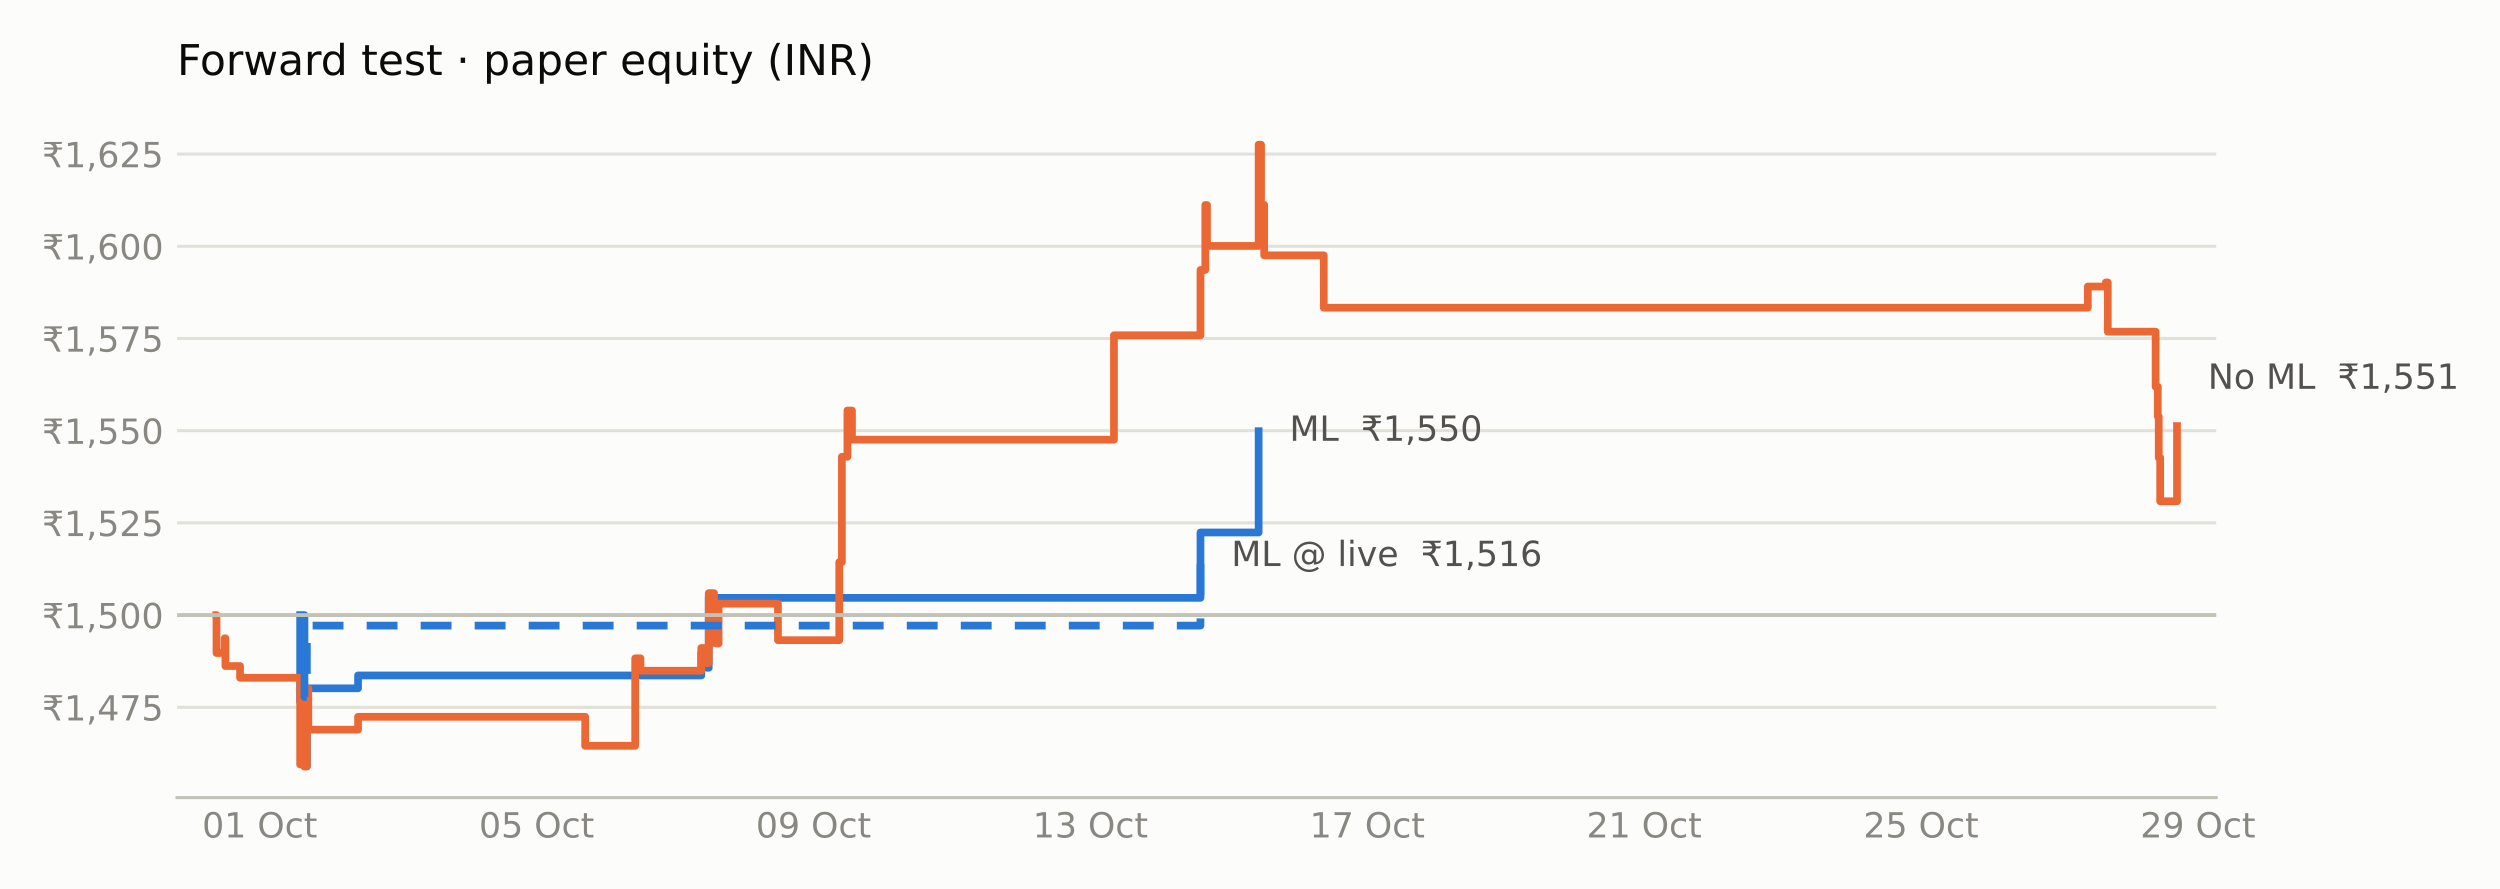
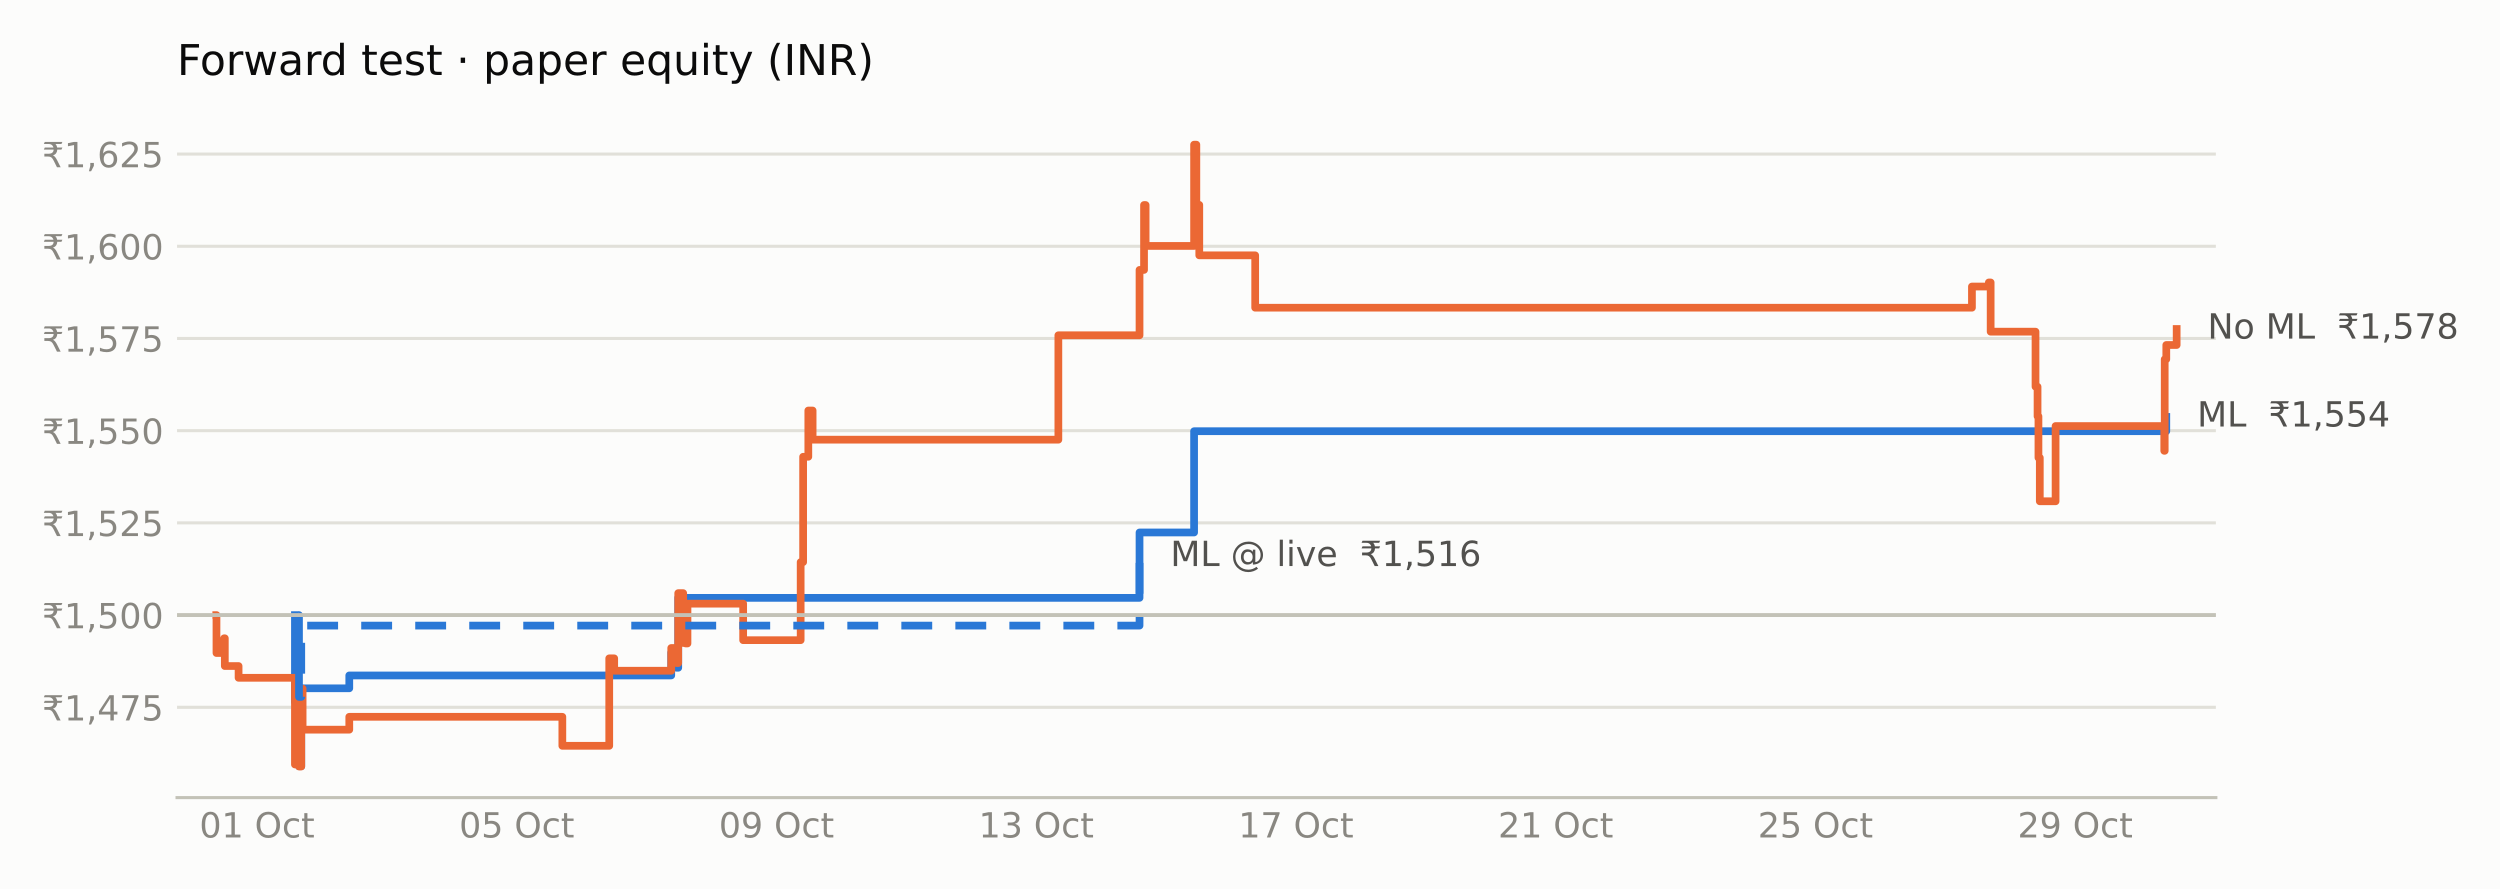
<svg xmlns="http://www.w3.org/2000/svg" xmlns:xlink="http://www.w3.org/1999/xlink" width="648pt" height="230.4pt" viewBox="0 0 648 230.4" version="1.1">
  <defs>
    <style type="text/css">*{stroke-linejoin: round; stroke-linecap: butt}</style>
  </defs>
  <g id="figure_1">
    <g id="patch_1">
      <path d="M 0 230.4  L 648 230.4  L 648 0  L 0 0  z " style="fill: #fcfcfb" />
    </g>
    <g id="axes_1">
      <g id="patch_2">
-         <path d="M 45.89 206.74  L 574.442 206.74  L 574.442 29.44  L 45.89 29.44  z " style="fill: #fcfcfb" />
+         <path d="M 45.89 206.74  L 574.352 206.74  L 574.352 29.44  L 45.89 29.44  z " style="fill: #fcfcfb" />
      </g>
      <g id="matplotlib.axis_1">
        <g id="xtick_1">
          <g id="line2d_1" />
          <g id="text_1">
-             <g style="fill: #898781" transform="translate(52.39314 217.0786) scale(0.09 -0.09)">
+             <g style="fill: #898781" transform="translate(51.69321 217.0786) scale(0.09 -0.09)">
              <defs>
                <path id="DejaVuSans-30" d="M 2034 4250  Q 1547 4250 1301 3770  Q 1056 3291 1056 2328  Q 1056 1369 1301 889  Q 1547 409 2034 409  Q 2525 409 2770 889  Q 3016 1369 3016 2328  Q 3016 3291 2770 3770  Q 2525 4250 2034 4250  z M 2034 4750  Q 2819 4750 3233 4129  Q 3647 3509 3647 2328  Q 3647 1150 3233 529  Q 2819 -91 2034 -91  Q 1250 -91 836 529  Q 422 1150 422 2328  Q 422 3509 836 4129  Q 1250 4750 2034 4750  z " transform="scale(0.015625)" />
                <path id="DejaVuSans-31" d="M 794 531  L 1825 531  L 1825 4091  L 703 3866  L 703 4441  L 1819 4666  L 2450 4666  L 2450 531  L 3481 531  L 3481 0  L 794 0  L 794 531  z " transform="scale(0.015625)" />
                <path id="DejaVuSans-20" transform="scale(0.015625)" />
                <path id="DejaVuSans-4f" d="M 2522 4238  Q 1834 4238 1429 3725  Q 1025 3213 1025 2328  Q 1025 1447 1429 934  Q 1834 422 2522 422  Q 3209 422 3611 934  Q 4013 1447 4013 2328  Q 4013 3213 3611 3725  Q 3209 4238 2522 4238  z M 2522 4750  Q 3503 4750 4090 4092  Q 4678 3434 4678 2328  Q 4678 1225 4090 567  Q 3503 -91 2522 -91  Q 1538 -91 948 565  Q 359 1222 359 2328  Q 359 3434 948 4092  Q 1538 4750 2522 4750  z " transform="scale(0.015625)" />
                <path id="DejaVuSans-63" d="M 3122 3366  L 3122 2828  Q 2878 2963 2633 3030  Q 2388 3097 2138 3097  Q 1578 3097 1268 2742  Q 959 2388 959 1747  Q 959 1106 1268 751  Q 1578 397 2138 397  Q 2388 397 2633 464  Q 2878 531 3122 666  L 3122 134  Q 2881 22 2623 -34  Q 2366 -91 2075 -91  Q 1284 -91 818 406  Q 353 903 353 1747  Q 353 2603 823 3093  Q 1294 3584 2113 3584  Q 2378 3584 2631 3529  Q 2884 3475 3122 3366  z " transform="scale(0.015625)" />
                <path id="DejaVuSans-74" d="M 1172 4494  L 1172 3500  L 2356 3500  L 2356 3053  L 1172 3053  L 1172 1153  Q 1172 725 1289 603  Q 1406 481 1766 481  L 2356 481  L 2356 0  L 1766 0  Q 1100 0 847 248  Q 594 497 594 1153  L 594 3053  L 172 3053  L 172 3500  L 594 3500  L 594 4494  L 1172 4494  z " transform="scale(0.015625)" />
              </defs>
              <use xlink:href="#DejaVuSans-30" />
              <use xlink:href="#DejaVuSans-31" transform="translate(63.62305 0)" />
              <use xlink:href="#DejaVuSans-20" transform="translate(127.2461 0)" />
              <use xlink:href="#DejaVuSans-4f" transform="translate(159.0332 0)" />
              <use xlink:href="#DejaVuSans-63" transform="translate(237.7441 0)" />
              <use xlink:href="#DejaVuSans-74" transform="translate(292.7246 0)" />
            </g>
          </g>
        </g>
        <g id="xtick_2">
          <g id="line2d_2" />
          <g id="text_2">
-             <g style="fill: #898781" transform="translate(124.1599 217.0786) scale(0.09 -0.09)">
+             <g style="fill: #898781" transform="translate(119.0162 217.0786) scale(0.09 -0.09)">
              <defs>
                <path id="DejaVuSans-35" d="M 691 4666  L 3169 4666  L 3169 4134  L 1269 4134  L 1269 2991  Q 1406 3038 1543 3061  Q 1681 3084 1819 3084  Q 2600 3084 3056 2656  Q 3513 2228 3513 1497  Q 3513 744 3044 326  Q 2575 -91 1722 -91  Q 1428 -91 1123 -41  Q 819 9 494 109  L 494 744  Q 775 591 1075 516  Q 1375 441 1709 441  Q 2250 441 2565 725  Q 2881 1009 2881 1497  Q 2881 1984 2565 2268  Q 2250 2553 1709 2553  Q 1456 2553 1204 2497  Q 953 2441 691 2322  L 691 4666  z " transform="scale(0.015625)" />
              </defs>
              <use xlink:href="#DejaVuSans-30" />
              <use xlink:href="#DejaVuSans-35" transform="translate(63.62305 0)" />
              <use xlink:href="#DejaVuSans-20" transform="translate(127.2461 0)" />
              <use xlink:href="#DejaVuSans-4f" transform="translate(159.0332 0)" />
              <use xlink:href="#DejaVuSans-63" transform="translate(237.7441 0)" />
              <use xlink:href="#DejaVuSans-74" transform="translate(292.7246 0)" />
            </g>
          </g>
        </g>
        <g id="xtick_3">
          <g id="line2d_3" />
          <g id="text_3">
-             <g style="fill: #898781" transform="translate(195.9267 217.0786) scale(0.09 -0.09)">
+             <g style="fill: #898781" transform="translate(186.3392 217.0786) scale(0.09 -0.09)">
              <defs>
                <path id="DejaVuSans-39" d="M 703 97  L 703 672  Q 941 559 1184 500  Q 1428 441 1663 441  Q 2288 441 2617 861  Q 2947 1281 2994 2138  Q 2813 1869 2534 1725  Q 2256 1581 1919 1581  Q 1219 1581 811 2004  Q 403 2428 403 3163  Q 403 3881 828 4315  Q 1253 4750 1959 4750  Q 2769 4750 3195 4129  Q 3622 3509 3622 2328  Q 3622 1225 3098 567  Q 2575 -91 1691 -91  Q 1453 -91 1209 -44  Q 966 3 703 97  z M 1959 2075  Q 2384 2075 2632 2365  Q 2881 2656 2881 3163  Q 2881 3666 2632 3958  Q 2384 4250 1959 4250  Q 1534 4250 1286 3958  Q 1038 3666 1038 3163  Q 1038 2656 1286 2365  Q 1534 2075 1959 2075  z " transform="scale(0.015625)" />
              </defs>
              <use xlink:href="#DejaVuSans-30" />
              <use xlink:href="#DejaVuSans-39" transform="translate(63.62305 0)" />
              <use xlink:href="#DejaVuSans-20" transform="translate(127.2461 0)" />
              <use xlink:href="#DejaVuSans-4f" transform="translate(159.0332 0)" />
              <use xlink:href="#DejaVuSans-63" transform="translate(237.7441 0)" />
              <use xlink:href="#DejaVuSans-74" transform="translate(292.7246 0)" />
            </g>
          </g>
        </g>
        <g id="xtick_4">
          <g id="line2d_4" />
          <g id="text_4">
-             <g style="fill: #898781" transform="translate(267.6935 217.0786) scale(0.09 -0.09)">
+             <g style="fill: #898781" transform="translate(253.6623 217.0786) scale(0.09 -0.09)">
              <defs>
                <path id="DejaVuSans-33" d="M 2597 2516  Q 3050 2419 3304 2112  Q 3559 1806 3559 1356  Q 3559 666 3084 287  Q 2609 -91 1734 -91  Q 1441 -91 1130 -33  Q 819 25 488 141  L 488 750  Q 750 597 1062 519  Q 1375 441 1716 441  Q 2309 441 2620 675  Q 2931 909 2931 1356  Q 2931 1769 2642 2001  Q 2353 2234 1838 2234  L 1294 2234  L 1294 2753  L 1863 2753  Q 2328 2753 2575 2939  Q 2822 3125 2822 3475  Q 2822 3834 2567 4026  Q 2313 4219 1838 4219  Q 1578 4219 1281 4162  Q 984 4106 628 3988  L 628 4550  Q 988 4650 1302 4700  Q 1616 4750 1894 4750  Q 2613 4750 3031 4423  Q 3450 4097 3450 3541  Q 3450 3153 3228 2886  Q 3006 2619 2597 2516  z " transform="scale(0.015625)" />
              </defs>
              <use xlink:href="#DejaVuSans-31" />
              <use xlink:href="#DejaVuSans-33" transform="translate(63.62305 0)" />
              <use xlink:href="#DejaVuSans-20" transform="translate(127.2461 0)" />
              <use xlink:href="#DejaVuSans-4f" transform="translate(159.0332 0)" />
              <use xlink:href="#DejaVuSans-63" transform="translate(237.7441 0)" />
              <use xlink:href="#DejaVuSans-74" transform="translate(292.7246 0)" />
            </g>
          </g>
        </g>
        <g id="xtick_5">
          <g id="line2d_5" />
          <g id="text_5">
-             <g style="fill: #898781" transform="translate(339.4602 217.0786) scale(0.09 -0.09)">
+             <g style="fill: #898781" transform="translate(320.9853 217.0786) scale(0.09 -0.09)">
              <defs>
                <path id="DejaVuSans-37" d="M 525 4666  L 3525 4666  L 3525 4397  L 1831 0  L 1172 0  L 2766 4134  L 525 4134  L 525 4666  z " transform="scale(0.015625)" />
              </defs>
              <use xlink:href="#DejaVuSans-31" />
              <use xlink:href="#DejaVuSans-37" transform="translate(63.62305 0)" />
              <use xlink:href="#DejaVuSans-20" transform="translate(127.2461 0)" />
              <use xlink:href="#DejaVuSans-4f" transform="translate(159.0332 0)" />
              <use xlink:href="#DejaVuSans-63" transform="translate(237.7441 0)" />
              <use xlink:href="#DejaVuSans-74" transform="translate(292.7246 0)" />
            </g>
          </g>
        </g>
        <g id="xtick_6">
          <g id="line2d_6" />
          <g id="text_6">
-             <g style="fill: #898781" transform="translate(411.227 217.0786) scale(0.09 -0.09)">
+             <g style="fill: #898781" transform="translate(388.3083 217.0786) scale(0.09 -0.09)">
              <defs>
                <path id="DejaVuSans-32" d="M 1228 531  L 3431 531  L 3431 0  L 469 0  L 469 531  Q 828 903 1448 1529  Q 2069 2156 2228 2338  Q 2531 2678 2651 2914  Q 2772 3150 2772 3378  Q 2772 3750 2511 3984  Q 2250 4219 1831 4219  Q 1534 4219 1204 4116  Q 875 4013 500 3803  L 500 4441  Q 881 4594 1212 4672  Q 1544 4750 1819 4750  Q 2544 4750 2975 4387  Q 3406 4025 3406 3419  Q 3406 3131 3298 2873  Q 3191 2616 2906 2266  Q 2828 2175 2409 1742  Q 1991 1309 1228 531  z " transform="scale(0.015625)" />
              </defs>
              <use xlink:href="#DejaVuSans-32" />
              <use xlink:href="#DejaVuSans-31" transform="translate(63.62305 0)" />
              <use xlink:href="#DejaVuSans-20" transform="translate(127.2461 0)" />
              <use xlink:href="#DejaVuSans-4f" transform="translate(159.0332 0)" />
              <use xlink:href="#DejaVuSans-63" transform="translate(237.7441 0)" />
              <use xlink:href="#DejaVuSans-74" transform="translate(292.7246 0)" />
            </g>
          </g>
        </g>
        <g id="xtick_7">
          <g id="line2d_7" />
          <g id="text_7">
-             <g style="fill: #898781" transform="translate(482.9938 217.0786) scale(0.09 -0.09)">
+             <g style="fill: #898781" transform="translate(455.6313 217.0786) scale(0.09 -0.09)">
              <use xlink:href="#DejaVuSans-32" />
              <use xlink:href="#DejaVuSans-35" transform="translate(63.62305 0)" />
              <use xlink:href="#DejaVuSans-20" transform="translate(127.2461 0)" />
              <use xlink:href="#DejaVuSans-4f" transform="translate(159.0332 0)" />
              <use xlink:href="#DejaVuSans-63" transform="translate(237.7441 0)" />
              <use xlink:href="#DejaVuSans-74" transform="translate(292.7246 0)" />
            </g>
          </g>
        </g>
        <g id="xtick_8">
          <g id="line2d_8" />
          <g id="text_8">
-             <g style="fill: #898781" transform="translate(554.7605 217.0786) scale(0.09 -0.09)">
+             <g style="fill: #898781" transform="translate(522.9543 217.0786) scale(0.09 -0.09)">
              <use xlink:href="#DejaVuSans-32" />
              <use xlink:href="#DejaVuSans-39" transform="translate(63.62305 0)" />
              <use xlink:href="#DejaVuSans-20" transform="translate(127.2461 0)" />
              <use xlink:href="#DejaVuSans-4f" transform="translate(159.0332 0)" />
              <use xlink:href="#DejaVuSans-63" transform="translate(237.7441 0)" />
              <use xlink:href="#DejaVuSans-74" transform="translate(292.7246 0)" />
            </g>
          </g>
        </g>
      </g>
      <g id="matplotlib.axis_2">
        <g id="ytick_1">
          <g id="line2d_9">
-             <path d="M 45.89 183.332  L 574.442 183.332  " clip-path="url(#p7053f71f66)" style="fill: none; stroke: #e1e0d9; stroke-width: 0.8; stroke-linecap: square" />
+             <path d="M 45.89 183.332  L 574.352 183.332  " clip-path="url(#pe109ed3dd5)" style="fill: none; stroke: #e1e0d9; stroke-width: 0.8; stroke-linecap: square" />
          </g>
          <g id="line2d_10" />
          <g id="text_9">
            <g style="fill: #898781" transform="translate(10.89844 186.7514) scale(0.09 -0.09)">
              <defs>
                <path id="DejaVuSans-20b9" d="M 331 4281  L 503 4666  L 3747 4666  L 3575 4281  L 2469 4281  Q 2716 4038 2781 3634  L 3747 3634  L 3575 3250  L 2806 3250  Q 2791 2856 2600 2591  Q 2397 2300 2006 2188  Q 2209 2119 2400 1894  Q 2584 1681 2788 1275  L 3428 0  L 2750 0  L 2153 1197  Q 1919 1669 1706 1819  Q 1488 1972 1113 1972  L 425 1972  L 425 2491  L 1219 2491  Q 1675 2491 1906 2700  Q 2119 2894 2138 3250  L 331 3250  L 503 3634  L 2103 3634  Q 2047 3844 1906 4006  Q 1675 4281 1219 4281  L 331 4281  z " transform="scale(0.015625)" />
                <path id="DejaVuSans-2c" d="M 750 794  L 1409 794  L 1409 256  L 897 -744  L 494 -744  L 750 256  L 750 794  z " transform="scale(0.015625)" />
                <path id="DejaVuSans-34" d="M 2419 4116  L 825 1625  L 2419 1625  L 2419 4116  z M 2253 4666  L 3047 4666  L 3047 1625  L 3713 1625  L 3713 1100  L 3047 1100  L 3047 0  L 2419 0  L 2419 1100  L 313 1100  L 313 1709  L 2253 4666  z " transform="scale(0.015625)" />
              </defs>
              <use xlink:href="#DejaVuSans-20b9" />
              <use xlink:href="#DejaVuSans-31" transform="translate(63.62305 0)" />
              <use xlink:href="#DejaVuSans-2c" transform="translate(127.2461 0)" />
              <use xlink:href="#DejaVuSans-34" transform="translate(159.0332 0)" />
              <use xlink:href="#DejaVuSans-37" transform="translate(222.6562 0)" />
              <use xlink:href="#DejaVuSans-35" transform="translate(286.2793 0)" />
            </g>
          </g>
        </g>
        <g id="ytick_2">
          <g id="line2d_11">
-             <path d="M 45.89 159.432  L 574.442 159.432  " clip-path="url(#p7053f71f66)" style="fill: none; stroke: #e1e0d9; stroke-width: 0.8; stroke-linecap: square" />
+             <path d="M 45.89 159.432  L 574.352 159.432  " clip-path="url(#pe109ed3dd5)" style="fill: none; stroke: #e1e0d9; stroke-width: 0.8; stroke-linecap: square" />
          </g>
          <g id="line2d_12" />
          <g id="text_10">
            <g style="fill: #898781" transform="translate(10.89844 162.851) scale(0.09 -0.09)">
              <use xlink:href="#DejaVuSans-20b9" />
              <use xlink:href="#DejaVuSans-31" transform="translate(63.62305 0)" />
              <use xlink:href="#DejaVuSans-2c" transform="translate(127.2461 0)" />
              <use xlink:href="#DejaVuSans-35" transform="translate(159.0332 0)" />
              <use xlink:href="#DejaVuSans-30" transform="translate(222.6562 0)" />
              <use xlink:href="#DejaVuSans-30" transform="translate(286.2793 0)" />
            </g>
          </g>
        </g>
        <g id="ytick_3">
          <g id="line2d_13">
-             <path d="M 45.89 135.531  L 574.442 135.531  " clip-path="url(#p7053f71f66)" style="fill: none; stroke: #e1e0d9; stroke-width: 0.8; stroke-linecap: square" />
+             <path d="M 45.89 135.531  L 574.352 135.531  " clip-path="url(#pe109ed3dd5)" style="fill: none; stroke: #e1e0d9; stroke-width: 0.8; stroke-linecap: square" />
          </g>
          <g id="line2d_14" />
          <g id="text_11">
            <g style="fill: #898781" transform="translate(10.89844 138.9506) scale(0.09 -0.09)">
              <use xlink:href="#DejaVuSans-20b9" />
              <use xlink:href="#DejaVuSans-31" transform="translate(63.62305 0)" />
              <use xlink:href="#DejaVuSans-2c" transform="translate(127.2461 0)" />
              <use xlink:href="#DejaVuSans-35" transform="translate(159.0332 0)" />
              <use xlink:href="#DejaVuSans-32" transform="translate(222.6562 0)" />
              <use xlink:href="#DejaVuSans-35" transform="translate(286.2793 0)" />
            </g>
          </g>
        </g>
        <g id="ytick_4">
          <g id="line2d_15">
-             <path d="M 45.89 111.631  L 574.442 111.631  " clip-path="url(#p7053f71f66)" style="fill: none; stroke: #e1e0d9; stroke-width: 0.8; stroke-linecap: square" />
+             <path d="M 45.89 111.631  L 574.352 111.631  " clip-path="url(#pe109ed3dd5)" style="fill: none; stroke: #e1e0d9; stroke-width: 0.8; stroke-linecap: square" />
          </g>
          <g id="line2d_16" />
          <g id="text_12">
            <g style="fill: #898781" transform="translate(10.89844 115.0502) scale(0.09 -0.09)">
              <use xlink:href="#DejaVuSans-20b9" />
              <use xlink:href="#DejaVuSans-31" transform="translate(63.62305 0)" />
              <use xlink:href="#DejaVuSans-2c" transform="translate(127.2461 0)" />
              <use xlink:href="#DejaVuSans-35" transform="translate(159.0332 0)" />
              <use xlink:href="#DejaVuSans-35" transform="translate(222.6562 0)" />
              <use xlink:href="#DejaVuSans-30" transform="translate(286.2793 0)" />
            </g>
          </g>
        </g>
        <g id="ytick_5">
          <g id="line2d_17">
-             <path d="M 45.89 87.731  L 574.442 87.731  " clip-path="url(#p7053f71f66)" style="fill: none; stroke: #e1e0d9; stroke-width: 0.8; stroke-linecap: square" />
+             <path d="M 45.89 87.731  L 574.352 87.731  " clip-path="url(#pe109ed3dd5)" style="fill: none; stroke: #e1e0d9; stroke-width: 0.8; stroke-linecap: square" />
          </g>
          <g id="line2d_18" />
          <g id="text_13">
            <g style="fill: #898781" transform="translate(10.89844 91.14983) scale(0.09 -0.09)">
              <use xlink:href="#DejaVuSans-20b9" />
              <use xlink:href="#DejaVuSans-31" transform="translate(63.62305 0)" />
              <use xlink:href="#DejaVuSans-2c" transform="translate(127.2461 0)" />
              <use xlink:href="#DejaVuSans-35" transform="translate(159.0332 0)" />
              <use xlink:href="#DejaVuSans-37" transform="translate(222.6562 0)" />
              <use xlink:href="#DejaVuSans-35" transform="translate(286.2793 0)" />
            </g>
          </g>
        </g>
        <g id="ytick_6">
          <g id="line2d_19">
-             <path d="M 45.89 63.83  L 574.442 63.83  " clip-path="url(#p7053f71f66)" style="fill: none; stroke: #e1e0d9; stroke-width: 0.8; stroke-linecap: square" />
+             <path d="M 45.89 63.83  L 574.352 63.83  " clip-path="url(#pe109ed3dd5)" style="fill: none; stroke: #e1e0d9; stroke-width: 0.8; stroke-linecap: square" />
          </g>
          <g id="line2d_20" />
          <g id="text_14">
            <g style="fill: #898781" transform="translate(10.89844 67.24944) scale(0.09 -0.09)">
              <defs>
                <path id="DejaVuSans-36" d="M 2113 2584  Q 1688 2584 1439 2293  Q 1191 2003 1191 1497  Q 1191 994 1439 701  Q 1688 409 2113 409  Q 2538 409 2786 701  Q 3034 994 3034 1497  Q 3034 2003 2786 2293  Q 2538 2584 2113 2584  z M 3366 4563  L 3366 3988  Q 3128 4100 2886 4159  Q 2644 4219 2406 4219  Q 1781 4219 1451 3797  Q 1122 3375 1075 2522  Q 1259 2794 1537 2939  Q 1816 3084 2150 3084  Q 2853 3084 3261 2657  Q 3669 2231 3669 1497  Q 3669 778 3244 343  Q 2819 -91 2113 -91  Q 1303 -91 875 529  Q 447 1150 447 2328  Q 447 3434 972 4092  Q 1497 4750 2381 4750  Q 2619 4750 2861 4703  Q 3103 4656 3366 4563  z " transform="scale(0.015625)" />
              </defs>
              <use xlink:href="#DejaVuSans-20b9" />
              <use xlink:href="#DejaVuSans-31" transform="translate(63.62305 0)" />
              <use xlink:href="#DejaVuSans-2c" transform="translate(127.2461 0)" />
              <use xlink:href="#DejaVuSans-36" transform="translate(159.0332 0)" />
              <use xlink:href="#DejaVuSans-30" transform="translate(222.6562 0)" />
              <use xlink:href="#DejaVuSans-30" transform="translate(286.2793 0)" />
            </g>
          </g>
        </g>
        <g id="ytick_7">
          <g id="line2d_21">
-             <path d="M 45.89 39.93  L 574.442 39.93  " clip-path="url(#p7053f71f66)" style="fill: none; stroke: #e1e0d9; stroke-width: 0.8; stroke-linecap: square" />
+             <path d="M 45.89 39.93  L 574.352 39.93  " clip-path="url(#pe109ed3dd5)" style="fill: none; stroke: #e1e0d9; stroke-width: 0.8; stroke-linecap: square" />
          </g>
          <g id="line2d_22" />
          <g id="text_15">
            <g style="fill: #898781" transform="translate(10.89844 43.34906) scale(0.09 -0.09)">
              <use xlink:href="#DejaVuSans-20b9" />
              <use xlink:href="#DejaVuSans-31" transform="translate(63.62305 0)" />
              <use xlink:href="#DejaVuSans-2c" transform="translate(127.2461 0)" />
              <use xlink:href="#DejaVuSans-36" transform="translate(159.0332 0)" />
              <use xlink:href="#DejaVuSans-32" transform="translate(222.6562 0)" />
              <use xlink:href="#DejaVuSans-35" transform="translate(286.2793 0)" />
            </g>
          </g>
        </g>
      </g>
      <g id="line2d_23">
-         <path d="M 77.796 159.432  L 77.796 159.432  L 77.796 181.9  L 78.357 181.9  L 78.357 177.919  L 78.918 177.919  L 78.918 198.6  L 79.541 198.6  L 79.541 178.406  L 92.81 178.406  L 92.81 175.074  L 181.771 175.074  L 181.771 169.183  L 183.266 169.183  L 183.266 173.084  L 183.702 173.084  L 183.702 154.962  L 311.163 154.962  L 311.163 138.019  L 326.239 138.019  L 326.239 111.772  " clip-path="url(#p7053f71f66)" style="fill: none; stroke: #2a78d6; stroke-width: 2; stroke-linecap: square" />
+         <path d="M 76.448 159.432  L 76.448 159.432  L 76.448 181.9  L 76.974 181.9  L 76.974 177.919  L 77.5 177.919  L 77.5 198.6  L 78.085 198.6  L 78.085 178.406  L 90.532 178.406  L 90.532 175.074  L 173.985 175.074  L 173.985 169.183  L 175.387 169.183  L 175.387 173.084  L 175.797 173.084  L 175.797 154.962  L 295.365 154.962  L 295.365 138.019  L 309.508 138.019  L 309.508 111.772  L 561.501 111.772  L 561.501 108.075  " clip-path="url(#pe109ed3dd5)" style="fill: none; stroke: #2a78d6; stroke-width: 2; stroke-linecap: square" />
      </g>
      <g id="line2d_24">
-         <path d="M 56.054 159.432  L 56.117 159.432  L 56.117 169.264  L 58.235 169.264  L 58.235 165.445  L 58.422 165.445  L 58.422 172.637  L 62.222 172.637  L 62.222 175.684  L 77.796 175.684  L 77.796 198.153  L 77.983 198.153  L 77.983 181.982  L 78.357 181.982  L 78.357 178  L 78.918 178  L 78.918 198.681  L 79.541 198.681  L 79.541 178.487  L 79.914 178.487  L 79.914 189.133  L 92.81 189.133  L 92.81 185.801  L 151.681 185.801  L 151.681 193.318  L 164.639 193.318  L 164.639 170.646  L 166.01 170.646  L 166.01 173.856  L 181.771 173.856  L 181.771 167.964  L 183.266 167.964  L 183.266 171.865  L 183.702 171.865  L 183.702 153.743  L 185.073 153.743  L 185.073 166.664  L 185.758 166.664  L 185.758 166.786  L 186.256 166.786  L 186.256 156.466  L 201.644 156.466  L 201.644 165.933  L 217.53 165.933  L 217.53 145.699  L 218.215 145.699  L 218.215 118.395  L 219.648 118.395  L 219.648 106.409  L 220.831 106.409  L 220.831 113.966  L 288.736 113.966  L 288.736 86.906  L 311.163 86.906  L 311.163 69.963  L 312.409 69.963  L 312.409 53.142  L 312.845 53.142  L 312.845 63.746  L 326.239 63.746  L 326.239 37.499  L 326.862 37.499  L 326.862 53.101  L 327.672 53.101  L 327.672 66.184  L 343.122 66.184  L 343.122 79.755  L 541.165 79.755  L 541.165 74.27  L 545.838 74.27  L 545.838 73.213  L 546.336 73.213  L 546.336 85.971  L 558.733 85.971  L 558.733 100.233  L 559.294 100.233  L 559.294 107.912  L 559.543 107.912  L 559.543 118.639  L 559.917 118.639  L 559.917 129.934  L 564.278 129.934  L 564.278 110.431  " clip-path="url(#p7053f71f66)" style="fill: none; stroke: #eb6834; stroke-width: 2; stroke-linecap: square" />
+         <path d="M 56.053 159.432  L 56.111 159.432  L 56.111 169.264  L 58.098 169.264  L 58.098 165.445  L 58.273 165.445  L 58.273 172.637  L 61.838 172.637  L 61.838 175.684  L 76.448 175.684  L 76.448 198.153  L 76.624 198.153  L 76.624 181.982  L 76.974 181.982  L 76.974 178  L 77.5 178  L 77.5 198.681  L 78.085 198.681  L 78.085 178.487  L 78.435 178.487  L 78.435 189.133  L 90.532 189.133  L 90.532 185.801  L 145.758 185.801  L 145.758 193.318  L 157.914 193.318  L 157.914 170.646  L 159.2 170.646  L 159.2 173.856  L 173.985 173.856  L 173.985 167.964  L 175.387 167.964  L 175.387 171.865  L 175.797 171.865  L 175.797 153.743  L 177.082 153.743  L 177.082 166.664  L 177.725 166.664  L 177.725 166.786  L 178.193 166.786  L 178.193 156.466  L 192.627 156.466  L 192.627 165.933  L 207.53 165.933  L 207.53 145.699  L 208.172 145.699  L 208.172 118.395  L 209.516 118.395  L 209.516 106.409  L 210.627 106.409  L 210.627 113.966  L 274.327 113.966  L 274.327 86.906  L 295.365 86.906  L 295.365 69.963  L 296.534 69.963  L 296.534 53.142  L 296.943 53.142  L 296.943 63.746  L 309.508 63.746  L 309.508 37.499  L 310.092 37.499  L 310.092 53.101  L 310.852 53.101  L 310.852 66.184  L 325.345 66.184  L 325.345 79.755  L 511.126 79.755  L 511.126 74.27  L 515.509 74.27  L 515.509 73.213  L 515.976 73.213  L 515.976 85.971  L 527.606 85.971  L 527.606 100.233  L 528.132 100.233  L 528.132 107.912  L 528.366 107.912  L 528.366 118.639  L 528.716 118.639  L 528.716 129.934  L 532.807 129.934  L 532.807 110.431  L 560.975 110.431  L 560.975 116.851  L 561.092 116.851  L 561.092 93.122  L 561.501 93.122  L 561.501 89.425  L 564.19 89.425  L 564.19 85.281  " clip-path="url(#pe109ed3dd5)" style="fill: none; stroke: #eb6834; stroke-width: 2; stroke-linecap: square" />
      </g>
      <g id="line2d_25">
-         <path d="M 78.731 159.432  L 78.918 159.432  L 78.918 180.641  L 79.541 180.641  L 79.541 162.154  L 311.163 162.154  L 311.163 144.236  " clip-path="url(#p7053f71f66)" style="fill: none; stroke-dasharray: 8,6; stroke-dashoffset: 0; stroke: #2a78d6; stroke-width: 2" />
+         <path d="M 77.325 159.432  L 77.5 159.432  L 77.5 180.641  L 78.085 180.641  L 78.085 162.154  L 295.365 162.154  L 295.365 144.236  " clip-path="url(#pe109ed3dd5)" style="fill: none; stroke-dasharray: 8,6; stroke-dashoffset: 0; stroke: #2a78d6; stroke-width: 2" />
      </g>
      <g id="line2d_26">
-         <path d="M 45.89 159.432  L 574.442 159.432  " clip-path="url(#p7053f71f66)" style="fill: none; stroke: #c3c2b7; stroke-linecap: square" />
+         <path d="M 45.89 159.432  L 574.352 159.432  " clip-path="url(#pe109ed3dd5)" style="fill: none; stroke: #c3c2b7; stroke-linecap: square" />
      </g>
      <g id="patch_3">
-         <path d="M 45.89 206.74  L 574.442 206.74  " style="fill: none; stroke: #c3c2b7; stroke-width: 0.8; stroke-linejoin: miter; stroke-linecap: square" />
+         <path d="M 45.89 206.74  L 574.352 206.74  " style="fill: none; stroke: #c3c2b7; stroke-width: 0.8; stroke-linejoin: miter; stroke-linecap: square" />
      </g>
      <g id="text_16">
-         <g style="fill: #52514e" transform="translate(319.1629 146.7193) scale(0.09 -0.09)">
+         <g style="fill: #52514e" transform="translate(303.365 146.7193) scale(0.09 -0.09)">
          <defs>
            <path id="DejaVuSans-4d" d="M 628 4666  L 1569 4666  L 2759 1491  L 3956 4666  L 4897 4666  L 4897 0  L 4281 0  L 4281 4097  L 3078 897  L 2444 897  L 1241 4097  L 1241 0  L 628 0  L 628 4666  z " transform="scale(0.015625)" />
            <path id="DejaVuSans-4c" d="M 628 4666  L 1259 4666  L 1259 531  L 3531 531  L 3531 0  L 628 0  L 628 4666  z " transform="scale(0.015625)" />
            <path id="DejaVuSans-40" d="M 2381 1678  Q 2381 1231 2603 976  Q 2825 722 3213 722  Q 3597 722 3817 978  Q 4038 1234 4038 1678  Q 4038 2116 3813 2373  Q 3588 2631 3206 2631  Q 2828 2631 2604 2375  Q 2381 2119 2381 1678  z M 4084 744  Q 3897 503 3655 389  Q 3413 275 3091 275  Q 2553 275 2217 664  Q 1881 1053 1881 1678  Q 1881 2303 2218 2693  Q 2556 3084 3091 3084  Q 3413 3084 3656 2967  Q 3900 2850 4084 2613  L 4084 3022  L 4531 3022  L 4531 722  Q 4988 791 5245 1139  Q 5503 1488 5503 2041  Q 5503 2375 5404 2669  Q 5306 2963 5106 3213  Q 4781 3622 4314 3839  Q 3847 4056 3297 4056  Q 2913 4056 2559 3954  Q 2206 3853 1906 3653  Q 1416 3334 1139 2817  Q 863 2300 863 1697  Q 863 1200 1042 765  Q 1222 331 1563 0  Q 1891 -325 2322 -495  Q 2753 -666 3244 -666  Q 3647 -666 4036 -530  Q 4425 -394 4750 -141  L 5031 -488  Q 4641 -791 4180 -952  Q 3719 -1113 3244 -1113  Q 2666 -1113 2153 -908  Q 1641 -703 1241 -313  Q 841 78 631 592  Q 422 1106 422 1697  Q 422 2266 634 2781  Q 847 3297 1241 3688  Q 1644 4084 2172 4295  Q 2700 4506 3291 4506  Q 3953 4506 4520 4234  Q 5088 3963 5472 3463  Q 5706 3156 5829 2797  Q 5953 2438 5953 2053  Q 5953 1231 5456 756  Q 4959 281 4084 263  L 4084 744  z " transform="scale(0.015625)" />
            <path id="DejaVuSans-6c" d="M 603 4863  L 1178 4863  L 1178 0  L 603 0  L 603 4863  z " transform="scale(0.015625)" />
            <path id="DejaVuSans-69" d="M 603 3500  L 1178 3500  L 1178 0  L 603 0  L 603 3500  z M 603 4863  L 1178 4863  L 1178 4134  L 603 4134  L 603 4863  z " transform="scale(0.015625)" />
            <path id="DejaVuSans-76" d="M 191 3500  L 800 3500  L 1894 563  L 2988 3500  L 3597 3500  L 2284 0  L 1503 0  L 191 3500  z " transform="scale(0.015625)" />
            <path id="DejaVuSans-65" d="M 3597 1894  L 3597 1613  L 953 1613  Q 991 1019 1311 708  Q 1631 397 2203 397  Q 2534 397 2845 478  Q 3156 559 3463 722  L 3463 178  Q 3153 47 2828 -22  Q 2503 -91 2169 -91  Q 1331 -91 842 396  Q 353 884 353 1716  Q 353 2575 817 3079  Q 1281 3584 2069 3584  Q 2775 3584 3186 3129  Q 3597 2675 3597 1894  z M 3022 2063  Q 3016 2534 2758 2815  Q 2500 3097 2075 3097  Q 1594 3097 1305 2825  Q 1016 2553 972 2059  L 3022 2063  z " transform="scale(0.015625)" />
          </defs>
          <use xlink:href="#DejaVuSans-4d" />
          <use xlink:href="#DejaVuSans-4c" transform="translate(86.2793 0)" />
          <use xlink:href="#DejaVuSans-20" transform="translate(141.9922 0)" />
          <use xlink:href="#DejaVuSans-40" transform="translate(173.7793 0)" />
          <use xlink:href="#DejaVuSans-20" transform="translate(273.7793 0)" />
          <use xlink:href="#DejaVuSans-6c" transform="translate(305.5664 0)" />
          <use xlink:href="#DejaVuSans-69" transform="translate(333.3496 0)" />
          <use xlink:href="#DejaVuSans-76" transform="translate(361.1328 0)" />
          <use xlink:href="#DejaVuSans-65" transform="translate(420.3125 0)" />
          <use xlink:href="#DejaVuSans-20" transform="translate(481.8359 0)" />
          <use xlink:href="#DejaVuSans-20" transform="translate(513.623 0)" />
          <use xlink:href="#DejaVuSans-20b9" transform="translate(545.4102 0)" />
          <use xlink:href="#DejaVuSans-31" transform="translate(609.0332 0)" />
          <use xlink:href="#DejaVuSans-2c" transform="translate(672.6562 0)" />
          <use xlink:href="#DejaVuSans-35" transform="translate(704.4434 0)" />
          <use xlink:href="#DejaVuSans-31" transform="translate(768.0664 0)" />
          <use xlink:href="#DejaVuSans-36" transform="translate(831.6895 0)" />
        </g>
      </g>
      <g id="text_17">
-         <g style="fill: #52514e" transform="translate(334.2389 114.2554) scale(0.09 -0.09)">
+         <g style="fill: #52514e" transform="translate(569.5013 110.558) scale(0.09 -0.09)">
          <use xlink:href="#DejaVuSans-4d" />
          <use xlink:href="#DejaVuSans-4c" transform="translate(86.2793 0)" />
          <use xlink:href="#DejaVuSans-20" transform="translate(141.9922 0)" />
          <use xlink:href="#DejaVuSans-20" transform="translate(173.7793 0)" />
          <use xlink:href="#DejaVuSans-20b9" transform="translate(205.5664 0)" />
          <use xlink:href="#DejaVuSans-31" transform="translate(269.1895 0)" />
          <use xlink:href="#DejaVuSans-2c" transform="translate(332.8125 0)" />
          <use xlink:href="#DejaVuSans-35" transform="translate(364.5996 0)" />
          <use xlink:href="#DejaVuSans-35" transform="translate(428.2227 0)" />
-           <use xlink:href="#DejaVuSans-30" transform="translate(491.8457 0)" />
+           <use xlink:href="#DejaVuSans-34" transform="translate(491.8457 0)" />
        </g>
      </g>
      <g id="text_18">
-         <g style="fill: #52514e" transform="translate(572.2778 100.7779) scale(0.09 -0.09)">
+         <g style="fill: #52514e" transform="translate(572.1896 87.76418) scale(0.09 -0.09)">
          <defs>
            <path id="DejaVuSans-4e" d="M 628 4666  L 1478 4666  L 3547 763  L 3547 4666  L 4159 4666  L 4159 0  L 3309 0  L 1241 3903  L 1241 0  L 628 0  L 628 4666  z " transform="scale(0.015625)" />
            <path id="DejaVuSans-6f" d="M 1959 3097  Q 1497 3097 1228 2736  Q 959 2375 959 1747  Q 959 1119 1226 758  Q 1494 397 1959 397  Q 2419 397 2687 759  Q 2956 1122 2956 1747  Q 2956 2369 2687 2733  Q 2419 3097 1959 3097  z M 1959 3584  Q 2709 3584 3137 3096  Q 3566 2609 3566 1747  Q 3566 888 3137 398  Q 2709 -91 1959 -91  Q 1206 -91 779 398  Q 353 888 353 1747  Q 353 2609 779 3096  Q 1206 3584 1959 3584  z " transform="scale(0.015625)" />
+             <path id="DejaVuSans-38" d="M 2034 2216  Q 1584 2216 1326 1975  Q 1069 1734 1069 1313  Q 1069 891 1326 650  Q 1584 409 2034 409  Q 2484 409 2743 651  Q 3003 894 3003 1313  Q 3003 1734 2745 1975  Q 2488 2216 2034 2216  z M 1403 2484  Q 997 2584 770 2862  Q 544 3141 544 3541  Q 544 4100 942 4425  Q 1341 4750 2034 4750  Q 2731 4750 3128 4425  Q 3525 4100 3525 3541  Q 3525 3141 3298 2862  Q 3072 2584 2669 2484  Q 3125 2378 3379 2068  Q 3634 1759 3634 1313  Q 3634 634 3220 271  Q 2806 -91 2034 -91  Q 1263 -91 848 271  Q 434 634 434 1313  Q 434 1759 690 2068  Q 947 2378 1403 2484  z M 1172 3481  Q 1172 3119 1398 2916  Q 1625 2713 2034 2713  Q 2441 2713 2670 2916  Q 2900 3119 2900 3481  Q 2900 3844 2670 4047  Q 2441 4250 2034 4250  Q 1625 4250 1398 4047  Q 1172 3844 1172 3481  z " transform="scale(0.015625)" />
          </defs>
          <use xlink:href="#DejaVuSans-4e" />
          <use xlink:href="#DejaVuSans-6f" transform="translate(74.80469 0)" />
          <use xlink:href="#DejaVuSans-20" transform="translate(135.9863 0)" />
          <use xlink:href="#DejaVuSans-4d" transform="translate(167.7734 0)" />
          <use xlink:href="#DejaVuSans-4c" transform="translate(254.0527 0)" />
          <use xlink:href="#DejaVuSans-20" transform="translate(309.7656 0)" />
          <use xlink:href="#DejaVuSans-20" transform="translate(341.5527 0)" />
          <use xlink:href="#DejaVuSans-20b9" transform="translate(373.3398 0)" />
          <use xlink:href="#DejaVuSans-31" transform="translate(436.9629 0)" />
          <use xlink:href="#DejaVuSans-2c" transform="translate(500.5859 0)" />
          <use xlink:href="#DejaVuSans-35" transform="translate(532.373 0)" />
-           <use xlink:href="#DejaVuSans-35" transform="translate(595.9961 0)" />
-           <use xlink:href="#DejaVuSans-31" transform="translate(659.6191 0)" />
+           <use xlink:href="#DejaVuSans-37" transform="translate(595.9961 0)" />
+           <use xlink:href="#DejaVuSans-38" transform="translate(659.6191 0)" />
        </g>
      </g>
      <g id="text_19">
        <g style="fill: #0b0b0b" transform="translate(45.89 19.44) scale(0.11 -0.11)">
          <defs>
            <path id="DejaVuSans-46" d="M 628 4666  L 3309 4666  L 3309 4134  L 1259 4134  L 1259 2759  L 3109 2759  L 3109 2228  L 1259 2228  L 1259 0  L 628 0  L 628 4666  z " transform="scale(0.015625)" />
            <path id="DejaVuSans-72" d="M 2631 2963  Q 2534 3019 2420 3045  Q 2306 3072 2169 3072  Q 1681 3072 1420 2755  Q 1159 2438 1159 1844  L 1159 0  L 581 0  L 581 3500  L 1159 3500  L 1159 2956  Q 1341 3275 1631 3429  Q 1922 3584 2338 3584  Q 2397 3584 2469 3576  Q 2541 3569 2628 3553  L 2631 2963  z " transform="scale(0.015625)" />
            <path id="DejaVuSans-77" d="M 269 3500  L 844 3500  L 1563 769  L 2278 3500  L 2956 3500  L 3675 769  L 4391 3500  L 4966 3500  L 4050 0  L 3372 0  L 2619 2869  L 1863 0  L 1184 0  L 269 3500  z " transform="scale(0.015625)" />
            <path id="DejaVuSans-61" d="M 2194 1759  Q 1497 1759 1228 1600  Q 959 1441 959 1056  Q 959 750 1161 570  Q 1363 391 1709 391  Q 2188 391 2477 730  Q 2766 1069 2766 1631  L 2766 1759  L 2194 1759  z M 3341 1997  L 3341 0  L 2766 0  L 2766 531  Q 2569 213 2275 61  Q 1981 -91 1556 -91  Q 1019 -91 701 211  Q 384 513 384 1019  Q 384 1609 779 1909  Q 1175 2209 1959 2209  L 2766 2209  L 2766 2266  Q 2766 2663 2505 2880  Q 2244 3097 1772 3097  Q 1472 3097 1187 3025  Q 903 2953 641 2809  L 641 3341  Q 956 3463 1253 3523  Q 1550 3584 1831 3584  Q 2591 3584 2966 3190  Q 3341 2797 3341 1997  z " transform="scale(0.015625)" />
            <path id="DejaVuSans-64" d="M 2906 2969  L 2906 4863  L 3481 4863  L 3481 0  L 2906 0  L 2906 525  Q 2725 213 2448 61  Q 2172 -91 1784 -91  Q 1150 -91 751 415  Q 353 922 353 1747  Q 353 2572 751 3078  Q 1150 3584 1784 3584  Q 2172 3584 2448 3432  Q 2725 3281 2906 2969  z M 947 1747  Q 947 1113 1208 752  Q 1469 391 1925 391  Q 2381 391 2643 752  Q 2906 1113 2906 1747  Q 2906 2381 2643 2742  Q 2381 3103 1925 3103  Q 1469 3103 1208 2742  Q 947 2381 947 1747  z " transform="scale(0.015625)" />
            <path id="DejaVuSans-73" d="M 2834 3397  L 2834 2853  Q 2591 2978 2328 3040  Q 2066 3103 1784 3103  Q 1356 3103 1142 2972  Q 928 2841 928 2578  Q 928 2378 1081 2264  Q 1234 2150 1697 2047  L 1894 2003  Q 2506 1872 2764 1633  Q 3022 1394 3022 966  Q 3022 478 2636 193  Q 2250 -91 1575 -91  Q 1294 -91 989 -36  Q 684 19 347 128  L 347 722  Q 666 556 975 473  Q 1284 391 1588 391  Q 1994 391 2212 530  Q 2431 669 2431 922  Q 2431 1156 2273 1281  Q 2116 1406 1581 1522  L 1381 1569  Q 847 1681 609 1914  Q 372 2147 372 2553  Q 372 3047 722 3315  Q 1072 3584 1716 3584  Q 2034 3584 2315 3537  Q 2597 3491 2834 3397  z " transform="scale(0.015625)" />
            <path id="DejaVuSans-b7" d="M 684 2619  L 1344 2619  L 1344 1825  L 684 1825  L 684 2619  z " transform="scale(0.015625)" />
            <path id="DejaVuSans-70" d="M 1159 525  L 1159 -1331  L 581 -1331  L 581 3500  L 1159 3500  L 1159 2969  Q 1341 3281 1617 3432  Q 1894 3584 2278 3584  Q 2916 3584 3314 3078  Q 3713 2572 3713 1747  Q 3713 922 3314 415  Q 2916 -91 2278 -91  Q 1894 -91 1617 61  Q 1341 213 1159 525  z M 3116 1747  Q 3116 2381 2855 2742  Q 2594 3103 2138 3103  Q 1681 3103 1420 2742  Q 1159 2381 1159 1747  Q 1159 1113 1420 752  Q 1681 391 2138 391  Q 2594 391 2855 752  Q 3116 1113 3116 1747  z " transform="scale(0.015625)" />
            <path id="DejaVuSans-71" d="M 947 1747  Q 947 1113 1208 752  Q 1469 391 1925 391  Q 2381 391 2643 752  Q 2906 1113 2906 1747  Q 2906 2381 2643 2742  Q 2381 3103 1925 3103  Q 1469 3103 1208 2742  Q 947 2381 947 1747  z M 2906 525  Q 2725 213 2448 61  Q 2172 -91 1784 -91  Q 1150 -91 751 415  Q 353 922 353 1747  Q 353 2572 751 3078  Q 1150 3584 1784 3584  Q 2172 3584 2448 3432  Q 2725 3281 2906 2969  L 2906 3500  L 3481 3500  L 3481 -1331  L 2906 -1331  L 2906 525  z " transform="scale(0.015625)" />
            <path id="DejaVuSans-75" d="M 544 1381  L 544 3500  L 1119 3500  L 1119 1403  Q 1119 906 1312 657  Q 1506 409 1894 409  Q 2359 409 2629 706  Q 2900 1003 2900 1516  L 2900 3500  L 3475 3500  L 3475 0  L 2900 0  L 2900 538  Q 2691 219 2414 64  Q 2138 -91 1772 -91  Q 1169 -91 856 284  Q 544 659 544 1381  z M 1991 3584  L 1991 3584  z " transform="scale(0.015625)" />
            <path id="DejaVuSans-79" d="M 2059 -325  Q 1816 -950 1584 -1140  Q 1353 -1331 966 -1331  L 506 -1331  L 506 -850  L 844 -850  Q 1081 -850 1212 -737  Q 1344 -625 1503 -206  L 1606 56  L 191 3500  L 800 3500  L 1894 763  L 2988 3500  L 3597 3500  L 2059 -325  z " transform="scale(0.015625)" />
            <path id="DejaVuSans-28" d="M 1984 4856  Q 1566 4138 1362 3434  Q 1159 2731 1159 2009  Q 1159 1288 1364 580  Q 1569 -128 1984 -844  L 1484 -844  Q 1016 -109 783 600  Q 550 1309 550 2009  Q 550 2706 781 3412  Q 1013 4119 1484 4856  L 1984 4856  z " transform="scale(0.015625)" />
            <path id="DejaVuSans-49" d="M 628 4666  L 1259 4666  L 1259 0  L 628 0  L 628 4666  z " transform="scale(0.015625)" />
            <path id="DejaVuSans-52" d="M 2841 2188  Q 3044 2119 3236 1894  Q 3428 1669 3622 1275  L 4263 0  L 3584 0  L 2988 1197  Q 2756 1666 2539 1819  Q 2322 1972 1947 1972  L 1259 1972  L 1259 0  L 628 0  L 628 4666  L 2053 4666  Q 2853 4666 3247 4331  Q 3641 3997 3641 3322  Q 3641 2881 3436 2590  Q 3231 2300 2841 2188  z M 1259 4147  L 1259 2491  L 2053 2491  Q 2509 2491 2742 2702  Q 2975 2913 2975 3322  Q 2975 3731 2742 3939  Q 2509 4147 2053 4147  L 1259 4147  z " transform="scale(0.015625)" />
            <path id="DejaVuSans-29" d="M 513 4856  L 1013 4856  Q 1481 4119 1714 3412  Q 1947 2706 1947 2009  Q 1947 1309 1714 600  Q 1481 -109 1013 -844  L 513 -844  Q 928 -128 1133 580  Q 1338 1288 1338 2009  Q 1338 2731 1133 3434  Q 928 4138 513 4856  z " transform="scale(0.015625)" />
          </defs>
          <use xlink:href="#DejaVuSans-46" />
          <use xlink:href="#DejaVuSans-6f" transform="translate(53.89453 0)" />
          <use xlink:href="#DejaVuSans-72" transform="translate(115.0762 0)" />
          <use xlink:href="#DejaVuSans-77" transform="translate(156.1895 0)" />
          <use xlink:href="#DejaVuSans-61" transform="translate(237.9766 0)" />
          <use xlink:href="#DejaVuSans-72" transform="translate(299.2559 0)" />
          <use xlink:href="#DejaVuSans-64" transform="translate(338.6191 0)" />
          <use xlink:href="#DejaVuSans-20" transform="translate(402.0957 0)" />
          <use xlink:href="#DejaVuSans-74" transform="translate(433.8828 0)" />
          <use xlink:href="#DejaVuSans-65" transform="translate(473.0918 0)" />
          <use xlink:href="#DejaVuSans-73" transform="translate(534.6152 0)" />
          <use xlink:href="#DejaVuSans-74" transform="translate(586.7148 0)" />
          <use xlink:href="#DejaVuSans-20" transform="translate(625.9238 0)" />
          <use xlink:href="#DejaVuSans-b7" transform="translate(657.7109 0)" />
          <use xlink:href="#DejaVuSans-20" transform="translate(689.498 0)" />
          <use xlink:href="#DejaVuSans-70" transform="translate(721.2852 0)" />
          <use xlink:href="#DejaVuSans-61" transform="translate(784.7617 0)" />
          <use xlink:href="#DejaVuSans-70" transform="translate(846.041 0)" />
          <use xlink:href="#DejaVuSans-65" transform="translate(909.5176 0)" />
          <use xlink:href="#DejaVuSans-72" transform="translate(971.041 0)" />
          <use xlink:href="#DejaVuSans-20" transform="translate(1012.154 0)" />
          <use xlink:href="#DejaVuSans-65" transform="translate(1043.941 0)" />
          <use xlink:href="#DejaVuSans-71" transform="translate(1105.465 0)" />
          <use xlink:href="#DejaVuSans-75" transform="translate(1168.941 0)" />
          <use xlink:href="#DejaVuSans-69" transform="translate(1232.32 0)" />
          <use xlink:href="#DejaVuSans-74" transform="translate(1260.104 0)" />
          <use xlink:href="#DejaVuSans-79" transform="translate(1299.312 0)" />
          <use xlink:href="#DejaVuSans-20" transform="translate(1358.492 0)" />
          <use xlink:href="#DejaVuSans-28" transform="translate(1390.279 0)" />
          <use xlink:href="#DejaVuSans-49" transform="translate(1429.293 0)" />
          <use xlink:href="#DejaVuSans-4e" transform="translate(1458.785 0)" />
          <use xlink:href="#DejaVuSans-52" transform="translate(1533.59 0)" />
          <use xlink:href="#DejaVuSans-29" transform="translate(1603.072 0)" />
        </g>
      </g>
    </g>
  </g>
  <defs>
-     <clipPath id="p7053f71f66">
-       <rect x="45.89" y="29.44" width="528.552" height="177.3" />
+     <clipPath id="pe109ed3dd5">
+       <rect x="45.89" y="29.44" width="528.462" height="177.3" />
    </clipPath>
  </defs>
</svg>
